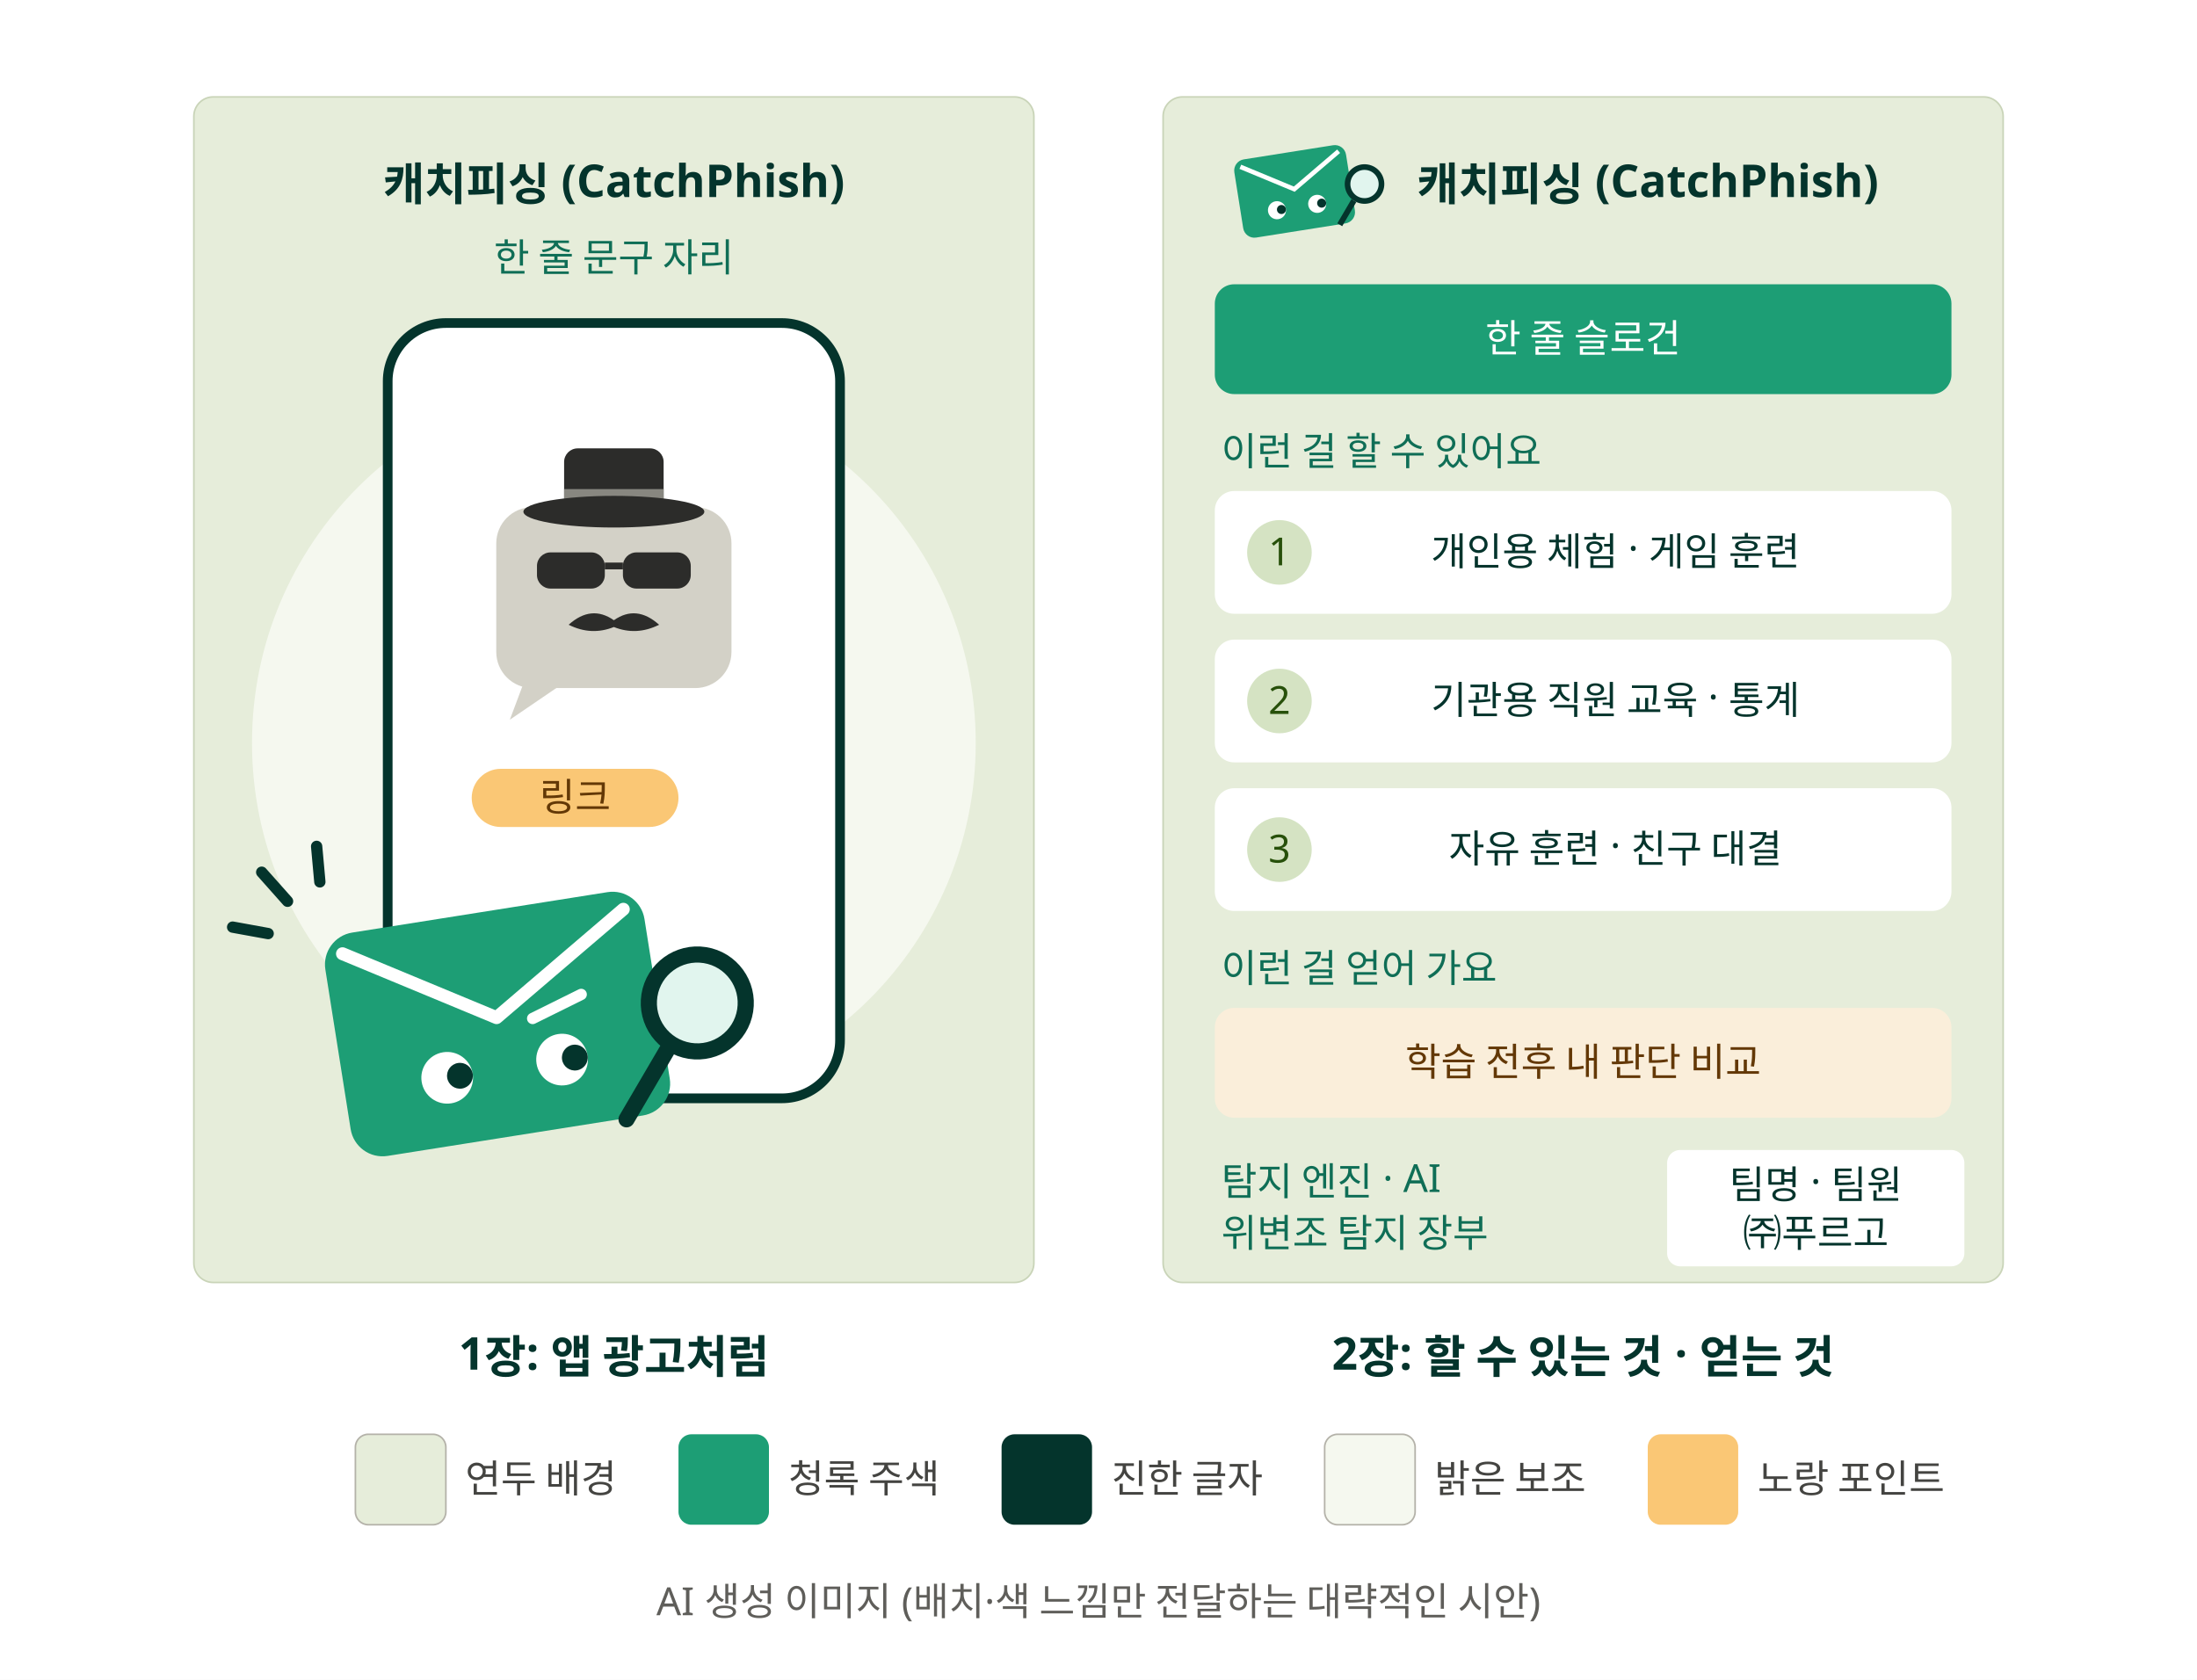
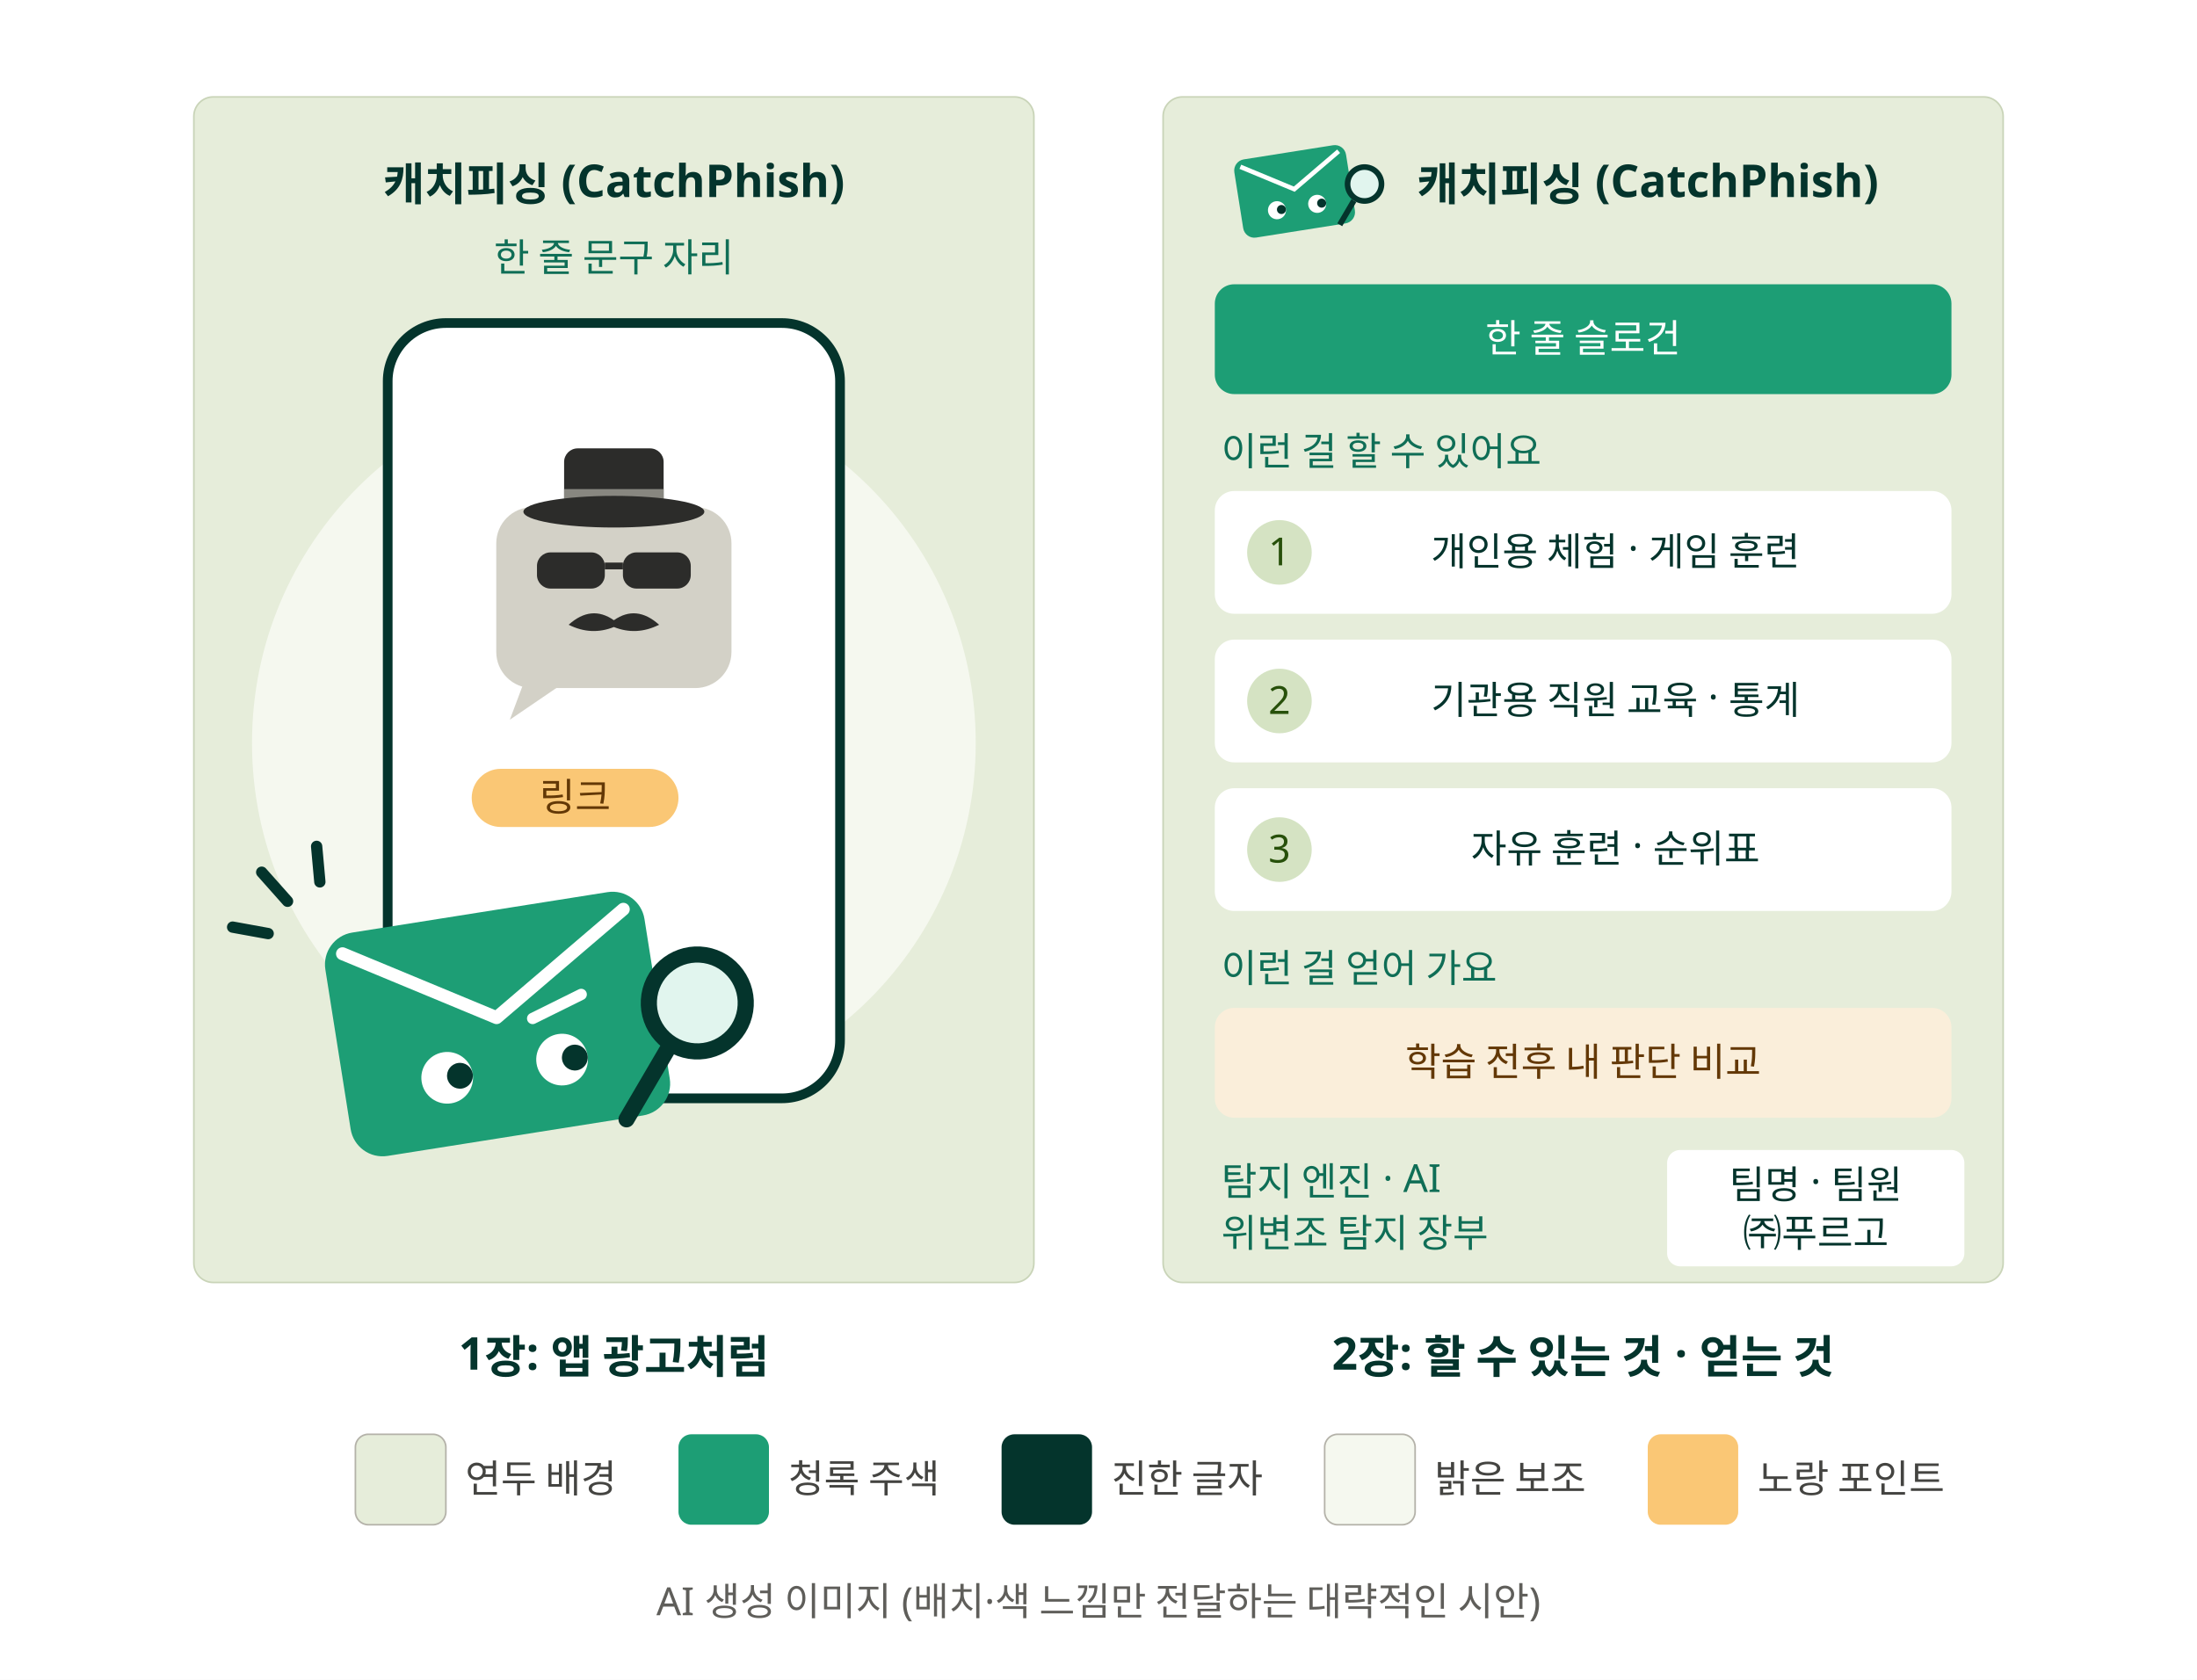
<svg xmlns="http://www.w3.org/2000/svg" width="680" height="520" viewBox="0 0 680 520" font-family="sans-serif">
  <rect width="680" height="520" fill="#FFFFFF" />
  <rect x="60" y="30" width="260" height="367" rx="6" fill="#E6EDDA" stroke="#C9D4B8" stroke-width="0.5" />
  <text x="190" y="62" text-anchor="middle" font-size="14" font-weight="700" fill="#04342C">캐치피싱 (CatchPhish)</text>
  <text x="190" y="84" text-anchor="middle" font-size="12" fill="#0F6E56">한 줄 문구 자리</text>
  <circle cx="190" cy="230" r="112" fill="#F5F8EF" />
  <rect x="120" y="100" width="140" height="240" rx="18" fill="#FFFFFF" stroke="#04342C" stroke-width="3" />
  <g transform="translate(190 178) scale(0.7) translate(-190 -180)">
    <rect x="138" y="150" width="104" height="80" rx="16" fill="#D3D1C7" />
    <polygon points="150,228 144,244 166,229" fill="#D3D1C7" />
    <rect x="168" y="124" width="44" height="28" rx="6" fill="#2C2C2A" />
    <rect x="168" y="142" width="44" height="5" fill="#888780" />
    <ellipse cx="190" cy="152" rx="40" ry="7" fill="#2C2C2A" />
    <rect x="156" y="170" width="30" height="16" rx="6" fill="#2C2C2A" />
    <rect x="194" y="170" width="30" height="16" rx="6" fill="#2C2C2A" />
    <line x1="186" y1="176" x2="194" y2="176" stroke="#2C2C2A" stroke-width="3" />
    <path d="M170 202 Q180 193 190 200 Q200 193 210 202 Q200 207 190 203 Q180 207 170 202 Z" fill="#2C2C2A" />
  </g>
  <rect x="146" y="238" width="64" height="18" rx="9" fill="#FAC775" />
  <text x="178" y="251" text-anchor="middle" font-size="12" fill="#633806">링크</text>
  <g transform="translate(-186 227)">
    <path d="M275 52 L267 43" fill="none" stroke="#04342C" stroke-width="3.5" stroke-linecap="round" />
    <path d="M285 46 L284 35" fill="none" stroke="#04342C" stroke-width="3.5" stroke-linecap="round" />
    <path d="M269 62 L258 60" fill="none" stroke="#04342C" stroke-width="3.5" stroke-linecap="round" />
    <g transform="rotate(-9 340 90)">
      <rect x="290" y="55" width="100" height="70" rx="10" fill="#1D9E75" />
      <path d="M296 61 L340 88 L384 61" fill="none" stroke="#FFFFFF" stroke-width="4" stroke-linecap="round" stroke-linejoin="round" />
      <circle cx="322" cy="104" r="8" fill="#FFFFFF" />
      <circle cx="358" cy="104" r="8" fill="#FFFFFF" />
      <circle cx="326" cy="104" r="4" fill="#04342C" />
      <circle cx="362" cy="104" r="4" fill="#04342C" />
      <path d="M351 90 L367 85" fill="none" stroke="#FFFFFF" stroke-width="3.5" stroke-linecap="round" />
      <g transform="translate(0 9) rotate(18 393 96)">
        <line x1="391" y1="98" x2="382" y2="121" stroke="#04342C" stroke-width="5" stroke-linecap="round" />
        <circle cx="398" cy="82" r="15" fill="#E1F5EE" stroke="#04342C" stroke-width="5" />
      </g>
    </g>
  </g>
  <rect x="360" y="30" width="260" height="367" rx="6" fill="#E6EDDA" stroke="#C9D4B8" stroke-width="0.5" />
  <g transform="translate(281.7 27.75) scale(0.35)">
    <g transform="rotate(-9 340 90)">
      <rect x="290" y="55" width="100" height="70" rx="10" fill="#1D9E75" />
      <path d="M296 61 L340 88 L384 61" fill="none" stroke="#FFFFFF" stroke-width="4" />
      <circle cx="322" cy="104" r="8" fill="#FFFFFF" />
      <circle cx="358" cy="104" r="8" fill="#FFFFFF" />
      <circle cx="326" cy="104" r="4" fill="#04342C" />
      <circle cx="362" cy="104" r="4" fill="#04342C" />
      <g transform="translate(0 9) rotate(18 393 96)">
        <line x1="391" y1="98" x2="382" y2="121" stroke="#04342C" stroke-width="5" />
        <circle cx="398" cy="82" r="15" fill="#E1F5EE" stroke="#04342C" stroke-width="5" />
      </g>
    </g>
  </g>
  <text x="510" y="62" text-anchor="middle" font-size="14" font-weight="700" fill="#04342C">캐치피싱 (CatchPhish)</text>
  <rect x="376" y="88" width="228" height="34" rx="6" fill="#1D9E75" />
  <text x="490" y="109" text-anchor="middle" font-size="12" fill="#FFFFFF">한 줄 슬로건</text>
  <text x="378" y="144" font-size="12" fill="#0F6E56">이런 걸 할 수 있어요</text>
  <rect x="376" y="152" width="228" height="38" rx="6" fill="#FFFFFF" />
  <circle cx="396" cy="171" r="10" fill="#D5E3C3" />
  <text x="396" y="175" text-anchor="middle" font-size="12" fill="#27500A">1</text>
  <text x="500" y="175" text-anchor="middle" font-size="12" fill="#04342C">개인용 체험 · 게임 훈련</text>
  <rect x="376" y="198" width="228" height="38" rx="6" fill="#FFFFFF" />
  <circle cx="396" cy="217" r="10" fill="#D5E3C3" />
  <text x="396" y="221" text-anchor="middle" font-size="12" fill="#27500A">2</text>
  <text x="500" y="221" text-anchor="middle" font-size="12" fill="#04342C">기관용 직원 교육 · 통계</text>
  <rect x="376" y="244" width="228" height="38" rx="6" fill="#FFFFFF" />
  <circle cx="396" cy="263" r="10" fill="#D5E3C3" />
  <text x="396" y="267" text-anchor="middle" font-size="12" fill="#27500A">3</text>
-   <text x="500" y="267" text-anchor="middle" font-size="12" fill="#04342C">자유 훈련 · 친구 대결</text>
+   <text x="500" y="267" text-anchor="middle" font-size="12" fill="#04342C">자유 훈련 · 순위표</text>
  <text x="378" y="304" font-size="12" fill="#0F6E56">이런 걸 얻어 가요</text>
  <rect x="376" y="312" width="228" height="34" rx="6" fill="#FAEEDA" />
  <text x="490" y="333" text-anchor="middle" font-size="12" fill="#633806">학습 전후 내 판단 비교</text>
  <text x="378" y="370" font-size="12" fill="#0F6E56">탐지 엔진 · AI</text>
  <text x="378" y="386" font-size="12" fill="#0F6E56">위변조 탐지 장부</text>
  <rect x="516" y="356" width="92" height="36" rx="4" fill="#FFFFFF" />
  <text x="562" y="371" text-anchor="middle" font-size="12" fill="#04342C">팀명 · 팀원</text>
  <text x="562" y="386" text-anchor="middle" font-size="12" fill="#04342C">㈜푸르고</text>
  <text x="190" y="424" text-anchor="middle" font-size="14" font-weight="700" fill="#04342C">1장: 앱 광고처럼</text>
  <text x="490" y="424" text-anchor="middle" font-size="14" font-weight="700" fill="#04342C">2장: 할 수 있는 것 · 얻는 것</text>
  <rect x="110" y="444" width="28" height="28" rx="4" fill="#E6EDDA" stroke="#B4B2A9" stroke-width="0.5" />
  <text x="144" y="462" font-size="12" fill="#444441">연두 배경</text>
  <rect x="210" y="444" width="28" height="28" rx="4" fill="#1D9E75" />
  <text x="244" y="462" font-size="12" fill="#444441">청록 주색</text>
  <rect x="310" y="444" width="28" height="28" rx="4" fill="#04342C" />
  <text x="344" y="462" font-size="12" fill="#444441">진한 글자</text>
  <rect x="410" y="444" width="28" height="28" rx="4" fill="#F5F8EF" stroke="#B4B2A9" stroke-width="0.5" />
  <text x="444" y="462" font-size="12" fill="#444441">밝은 보조</text>
  <rect x="510" y="444" width="28" height="28" rx="4" fill="#FAC775" />
  <text x="544" y="462" font-size="12" fill="#444441">노랑 포인트</text>
  <text x="340" y="500" text-anchor="middle" font-size="12" fill="#5F5E5A">AI 생성 이미지 (배치·색 느낌만 전달하는 대략적인 시안)</text>
</svg>
